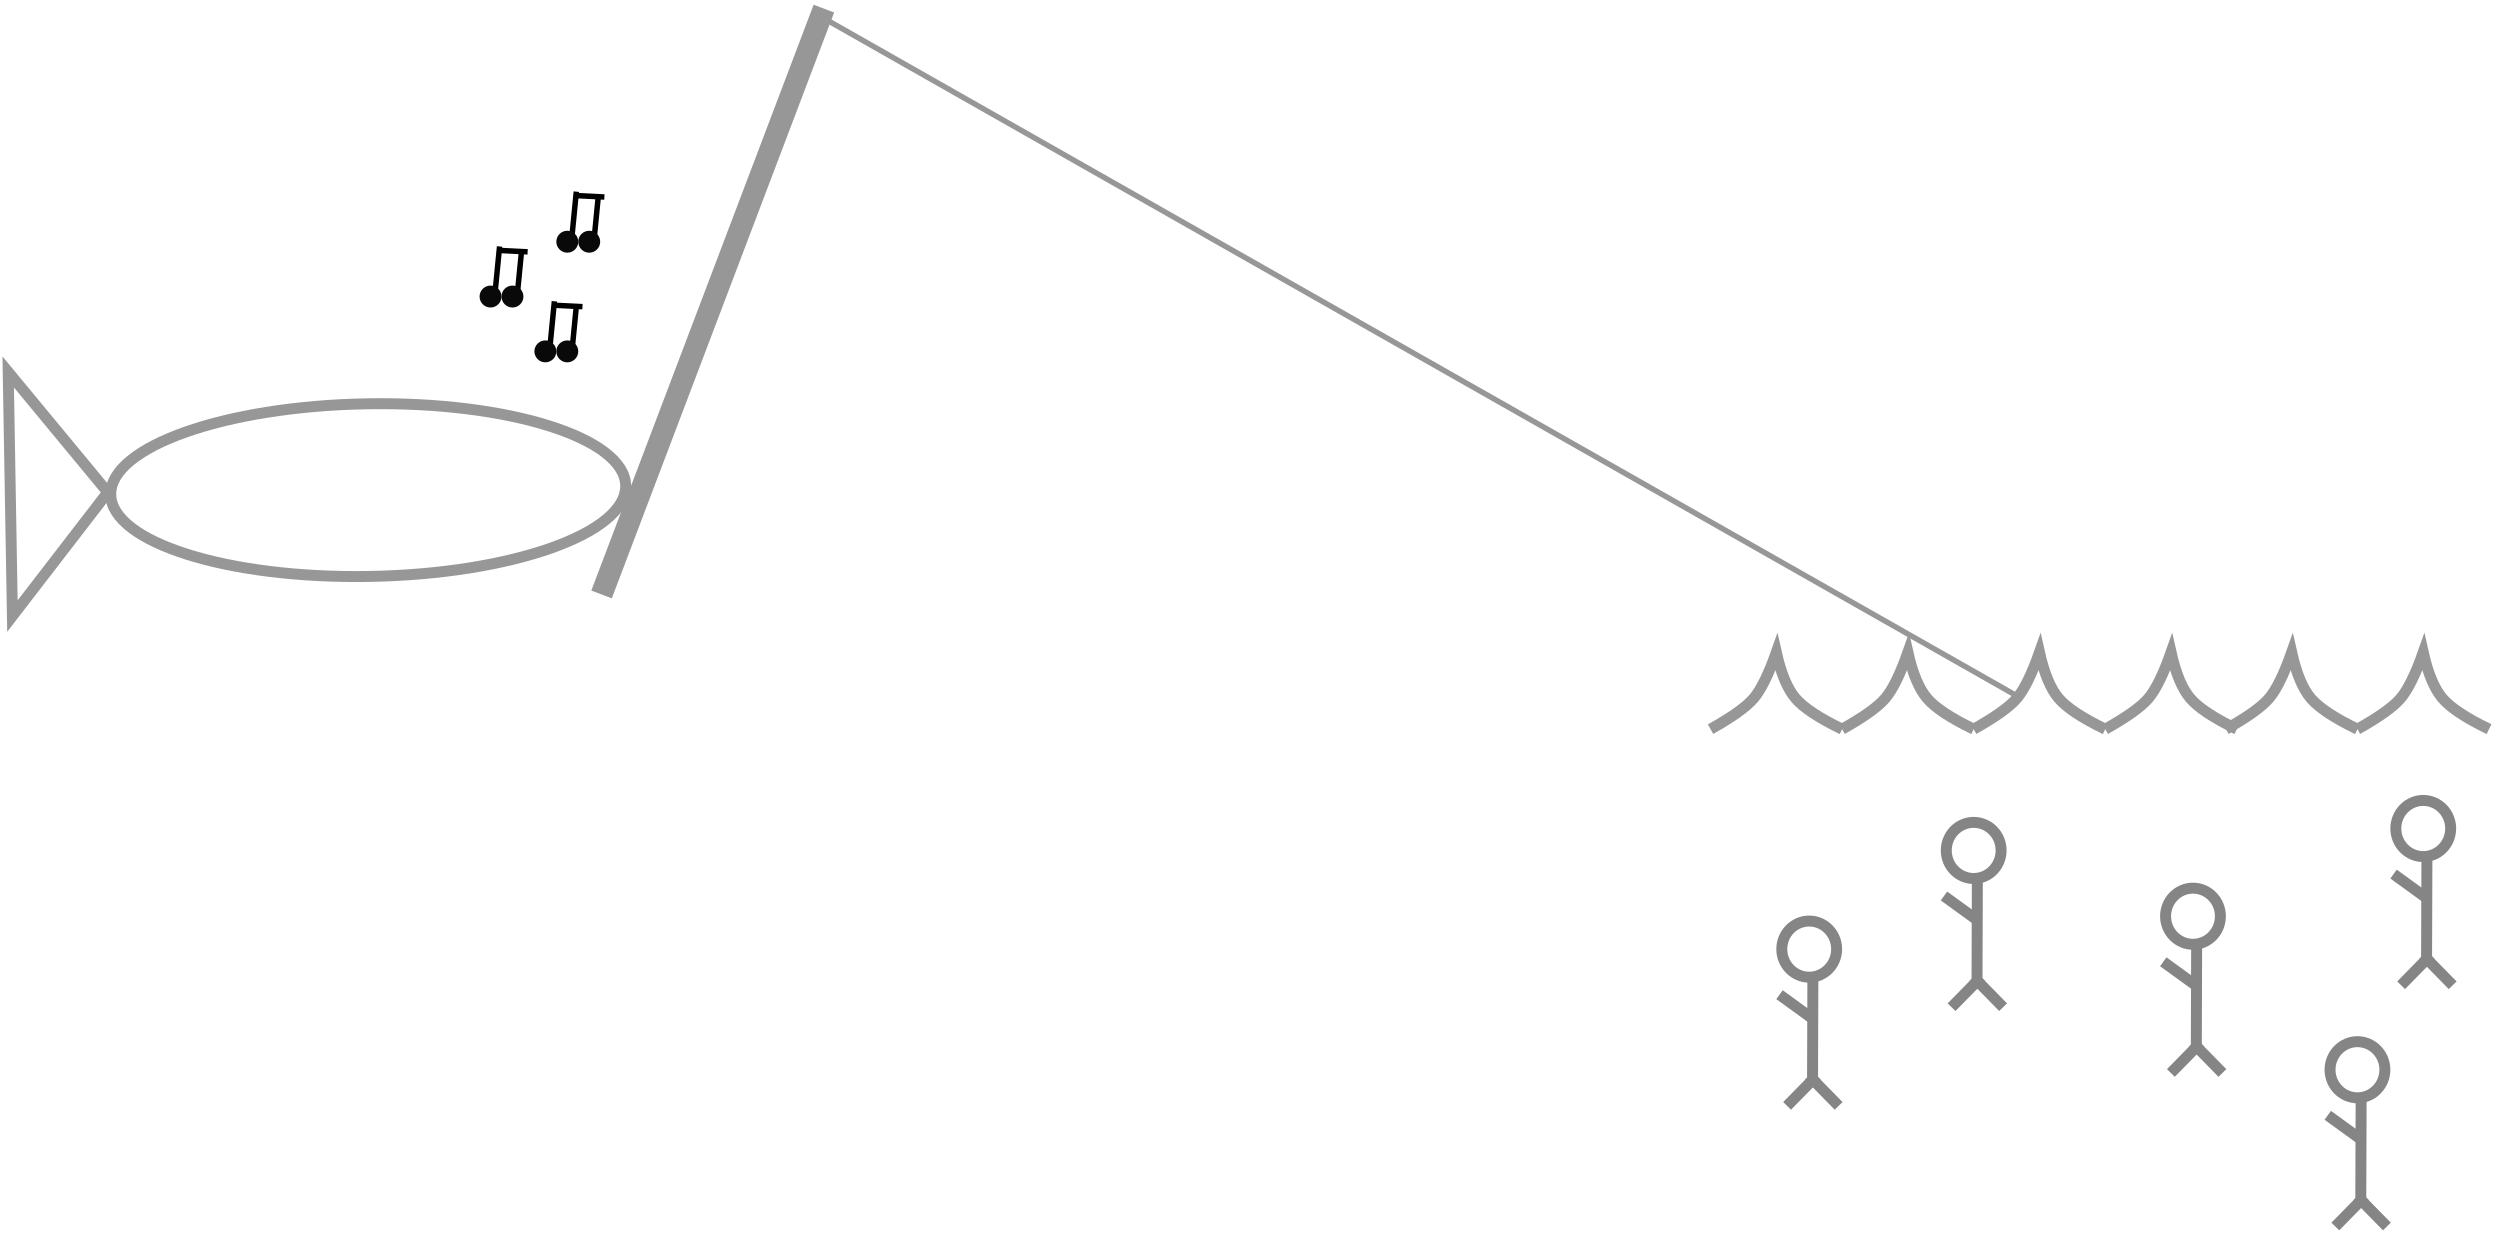
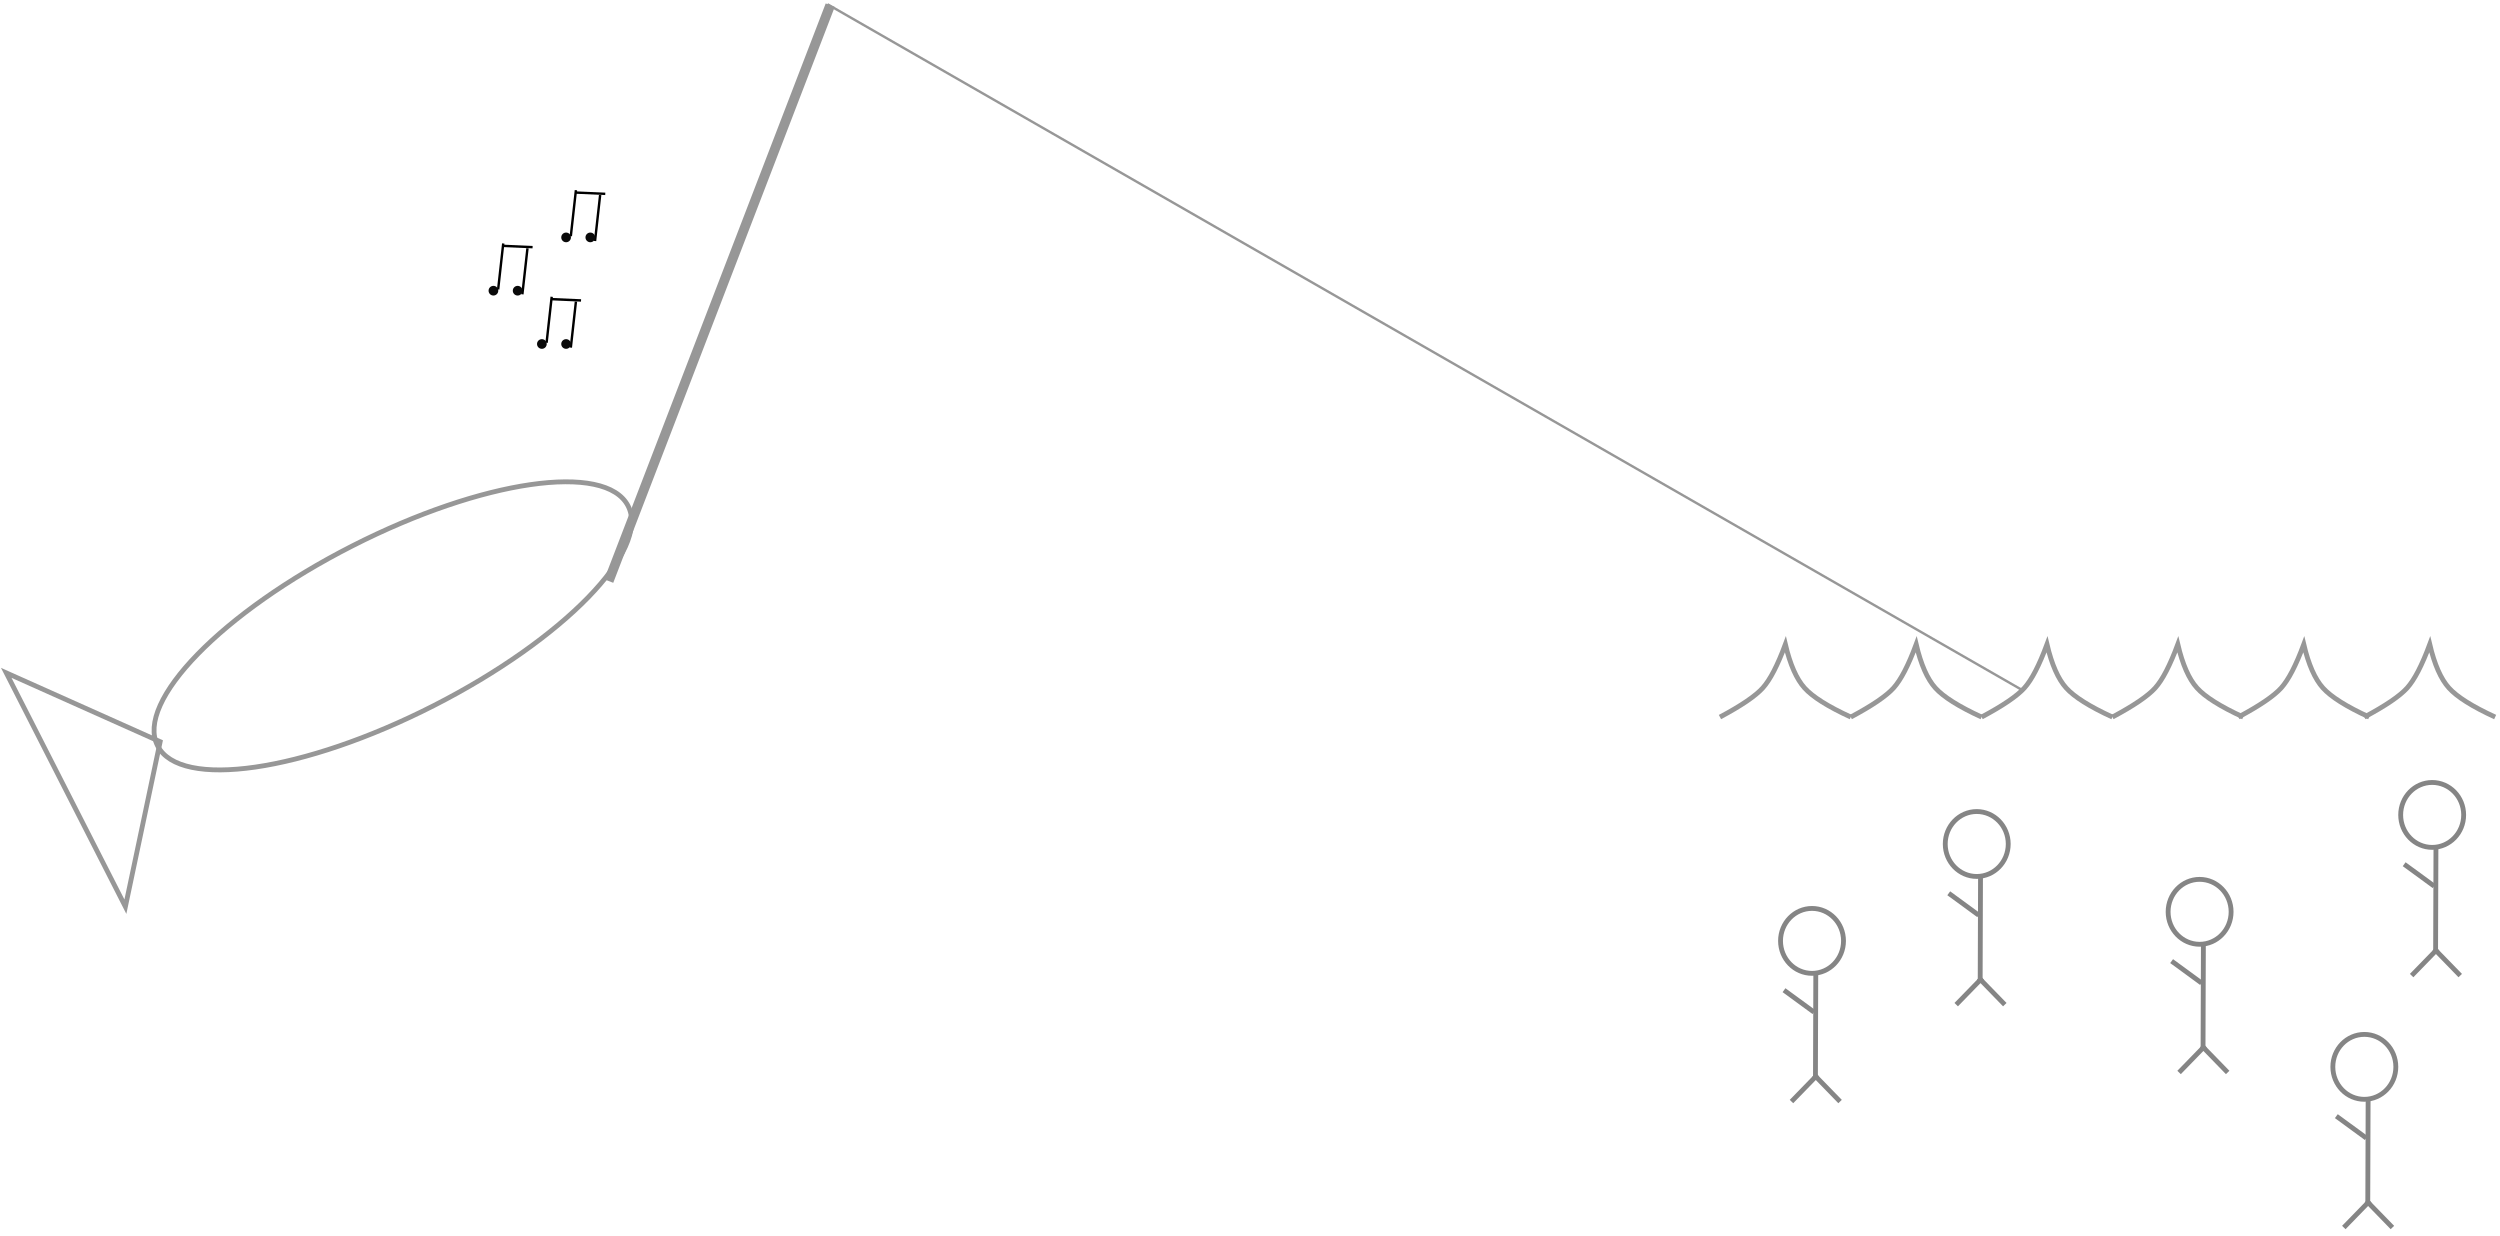
- <svg xmlns="http://www.w3.org/2000/svg" width="228px" height="113px" viewBox="0 0 228 113" version="1.1">
+ <svg xmlns="http://www.w3.org/2000/svg" width="516px" height="255px" viewBox="0 0 516 255" version="1.1">
  <g id="Page-1" stroke="none" stroke-width="1" fill="none" fill-rule="evenodd">
-     <g id="phone-404" transform="translate(-73, -412)">
-       <g id="fish-peopleing" transform="translate(73, 413)">
-         <g id="fishing-pole" transform="translate(55, 0)" stroke="#979797" stroke-linecap="square">
-           <line x1="0.217" y1="52.28" x2="19.783" y2="0.72" id="Line-8" stroke-width="2" />
-           <line x1="20.221" y1="0.718" x2="129" y2="62.5" id="Line-9" stroke-width="0.5" />
+     <g id="sketch" transform="translate(-37, -153)">
+       <g id="Group" transform="translate(37, 153.5)">
+         <g id="fishing-pole" transform="translate(125.5, 0)" stroke="#979797" stroke-linecap="square">
+           <line x1="0.5" y1="118.5" x2="45.5" y2="1.5" id="Line-8" stroke-width="2" />
+           <line x1="45.5" y1="0.5" x2="292" y2="142" id="Line-9" stroke-width="0.5" />
        </g>
-         <g id="water" transform="translate(156, 58)" stroke="#979797">
-           <path d="M0,7.5 C1.952,6.409 3.262,5.474 3.929,4.695 C4.597,3.916 5.287,2.518 6,0.5 C6.434,2.436 7.02,3.834 7.758,4.695 C8.496,5.555 9.91,6.49 12,7.5" id="Path" />
-           <path d="M12,7.5 C13.952,6.409 15.262,5.474 15.929,4.695 C16.597,3.916 17.287,2.518 18,0.5 C18.434,2.436 19.02,3.834 19.758,4.695 C20.496,5.555 21.91,6.49 24,7.5" id="Path-Copy" />
-           <path d="M24,7.5 C25.952,6.409 27.262,5.474 27.929,4.695 C28.597,3.916 29.287,2.518 30,0.5 C30.434,2.436 31.02,3.834 31.758,4.695 C32.496,5.555 33.91,6.49 36,7.5" id="Path-Copy-2" />
-           <path d="M36,7.5 C37.952,6.409 39.262,5.474 39.929,4.695 C40.597,3.916 41.287,2.518 42,0.5 C42.434,2.436 43.02,3.834 43.758,4.695 C44.496,5.555 45.91,6.49 48,7.5" id="Path-Copy-3" />
-           <path d="M47,7.5 C48.952,6.409 50.262,5.474 50.929,4.695 C51.597,3.916 52.287,2.518 53,0.5 C53.434,2.436 54.02,3.834 54.758,4.695 C55.496,5.555 56.91,6.49 59,7.5" id="Path-Copy-4" />
-           <path d="M59,7.5 C60.952,6.409 62.262,5.474 62.929,4.695 C63.597,3.916 64.287,2.518 65,0.5 C65.434,2.436 66.02,3.834 66.758,4.695 C67.496,5.555 68.91,6.49 71,7.5" id="Path-Copy-5" />
+         <g id="water" transform="translate(355, 132.5)" stroke="#979797">
+           <path d="M0,15 C4.393,12.661 7.34,10.658 8.841,8.989 C10.343,7.32 11.896,4.324 13.5,0 C14.477,4.149 15.796,7.145 17.456,8.989 C19.115,10.833 22.297,12.837 27,15" id="Path" />
+           <path d="M27,15 C31.393,12.661 34.34,10.658 35.841,8.989 C37.343,7.32 38.896,4.324 40.5,0 C41.477,4.149 42.796,7.145 44.456,8.989 C46.115,10.833 49.297,12.837 54,15" id="Path-Copy" />
+           <path d="M54,15 C58.393,12.661 61.34,10.658 62.841,8.989 C64.343,7.32 65.896,4.324 67.5,0 C68.477,4.149 69.796,7.145 71.456,8.989 C73.115,10.833 76.297,12.837 81,15" id="Path-Copy-2" />
+           <path d="M81,15 C85.393,12.661 88.34,10.658 89.841,8.989 C91.343,7.32 92.896,4.324 94.5,0 C95.477,4.149 96.796,7.145 98.456,8.989 C100.115,10.833 103.297,12.837 108,15" id="Path-Copy-3" />
+           <path d="M107,15 C111.393,12.661 114.34,10.658 115.841,8.989 C117.343,7.32 118.896,4.324 120.5,0 C121.477,4.149 122.796,7.145 124.456,8.989 C126.115,10.833 129.297,12.837 134,15" id="Path-Copy-4" />
+           <path d="M133,15 C137.393,12.661 140.34,10.658 141.841,8.989 C143.343,7.32 144.896,4.324 146.5,0 C147.477,4.149 148.796,7.145 150.456,8.989 C152.115,10.833 155.297,12.837 160,15" id="Path-Copy-5" />
        </g>
-         <g id="people" transform="translate(162, 71)" stroke="#858585">
-           <g id="person-wave" transform="translate(0, 11.5)">
-             <ellipse id="Oval" cx="3" cy="3.06" rx="2.5" ry="2.56" />
-             <line x1="3.333" y1="6.15" x2="3.304" y2="15.049" id="Line" stroke-linecap="square" />
-             <line x1="3.333" y1="14.96" x2="1.333" y2="17" id="Line-2" stroke-linecap="square" />
-             <line x1="3.333" y1="14.96" x2="5.333" y2="17" id="Line-2-Copy" stroke-linecap="square" />
-             <line x1="3" y1="9.18" x2="0.696" y2="7.509" id="Line-3" stroke-linecap="square" />
+         <g id="fish" transform="translate(71.5, 133) rotate(-27) translate(-71.5, -133) translate(6, 104.5)" stroke="#979797">
+           <ellipse id="Oval" cx="76" cy="29" rx="54.5" ry="18.5" />
+           <path d="M11.5,17.643 L-15.584,39.5 L38.584,39.5 L11.5,17.643 Z" id="Triangle" transform="translate(11.5, 28.5) rotate(90) translate(-11.5, -28.5) " />
+         </g>
+         <g id="music-notes" transform="translate(100, 38.5)">
+           <g id="music-note" transform="translate(10, 22)">
+             <line x1="3.842" y1="0.5" x2="2.842" y2="9.5" id="Line-10" stroke="#000000" stroke-width="0.5" stroke-linecap="square" />
+             <line x1="8.842" y1="1.5" x2="7.842" y2="10.5" id="Line-10-Copy" stroke="#000000" stroke-width="0.5" stroke-linecap="square" />
+             <ellipse id="Oval" fill="#090909" cx="1.842" cy="10" rx="1" ry="1" />
+             <ellipse id="Oval-Copy" fill="#090909" cx="6.842" cy="10" rx="1" ry="1" />
+             <line x1="3.977" y1="0.75" x2="9.677" y2="1" id="Line" stroke="#000000" stroke-width="0.5" stroke-linecap="square" />
          </g>
-           <g id="person-wave" transform="translate(15, 2.5)">
-             <ellipse id="Oval" cx="3" cy="3.06" rx="2.5" ry="2.56" />
-             <line x1="3.333" y1="6.15" x2="3.304" y2="15.049" id="Line" stroke-linecap="square" />
-             <line x1="3.333" y1="14.96" x2="1.333" y2="17" id="Line-2" stroke-linecap="square" />
-             <line x1="3.333" y1="14.96" x2="5.333" y2="17" id="Line-2-Copy" stroke-linecap="square" />
-             <line x1="3" y1="9.18" x2="0.696" y2="7.509" id="Line-3" stroke-linecap="square" />
+           <g id="music-note-copy" transform="translate(0, 11)">
+             <line x1="3.842" y1="0.5" x2="2.842" y2="9.5" id="Line-10" stroke="#000000" stroke-width="0.5" stroke-linecap="square" />
+             <line x1="8.842" y1="1.5" x2="7.842" y2="10.5" id="Line-10-Copy" stroke="#000000" stroke-width="0.5" stroke-linecap="square" />
+             <ellipse id="Oval" fill="#090909" cx="1.842" cy="10" rx="1" ry="1" />
+             <ellipse id="Oval-Copy" fill="#090909" cx="6.842" cy="10" rx="1" ry="1" />
+             <line x1="3.977" y1="0.75" x2="9.677" y2="1" id="Line" stroke="#000000" stroke-width="0.5" stroke-linecap="square" />
          </g>
-           <g id="person-wave" transform="translate(35, 8.5)">
-             <ellipse id="Oval" cx="3" cy="3.06" rx="2.5" ry="2.56" />
-             <line x1="3.333" y1="6.15" x2="3.304" y2="15.049" id="Line" stroke-linecap="square" />
-             <line x1="3.333" y1="14.96" x2="1.333" y2="17" id="Line-2" stroke-linecap="square" />
-             <line x1="3.333" y1="14.96" x2="5.333" y2="17" id="Line-2-Copy" stroke-linecap="square" />
-             <line x1="3" y1="9.18" x2="0.696" y2="7.509" id="Line-3" stroke-linecap="square" />
-           </g>
-           <g id="person-wave" transform="translate(50, 22.5)">
-             <ellipse id="Oval" cx="3" cy="3.06" rx="2.5" ry="2.56" />
-             <line x1="3.333" y1="6.15" x2="3.304" y2="15.049" id="Line" stroke-linecap="square" />
-             <line x1="3.333" y1="14.96" x2="1.333" y2="17" id="Line-2" stroke-linecap="square" />
-             <line x1="3.333" y1="14.96" x2="5.333" y2="17" id="Line-2-Copy" stroke-linecap="square" />
-             <line x1="3" y1="9.18" x2="0.696" y2="7.509" id="Line-3" stroke-linecap="square" />
-           </g>
-           <g id="person-wave" transform="translate(56, 0.5)">
-             <ellipse id="Oval" cx="3" cy="3.06" rx="2.5" ry="2.56" />
-             <line x1="3.333" y1="6.15" x2="3.304" y2="15.049" id="Line" stroke-linecap="square" />
-             <line x1="3.333" y1="14.96" x2="1.333" y2="17" id="Line-2" stroke-linecap="square" />
-             <line x1="3.333" y1="14.96" x2="5.333" y2="17" id="Line-2-Copy" stroke-linecap="square" />
-             <line x1="3" y1="9.18" x2="0.696" y2="7.509" id="Line-3" stroke-linecap="square" />
+           <g id="music-note-copy-2" transform="translate(15, 0)">
+             <line x1="3.842" y1="0.5" x2="2.842" y2="9.5" id="Line-10" stroke="#000000" stroke-width="0.5" stroke-linecap="square" />
+             <line x1="8.842" y1="1.5" x2="7.842" y2="10.5" id="Line-10-Copy" stroke="#000000" stroke-width="0.5" stroke-linecap="square" />
+             <ellipse id="Oval" fill="#090909" cx="1.842" cy="10" rx="1" ry="1" />
+             <ellipse id="Oval-Copy" fill="#090909" cx="6.842" cy="10" rx="1" ry="1" />
+             <line x1="3.977" y1="0.75" x2="9.677" y2="1" id="Line" stroke="#000000" stroke-width="0.5" stroke-linecap="square" />
          </g>
        </g>
-         <g id="fish" transform="translate(0, 31)" stroke="#979797">
-           <ellipse id="Oval" transform="translate(33.58205, 12.69887) rotate(-1) translate(-33.58205, -12.69887) " cx="33.582" cy="12.699" rx="23.485" ry="7.873" />
-           <path d="M5.452,8.599 L-5.679,17.487 L16.585,17.492 L5.452,8.599 Z" id="Triangle" transform="translate(5.45359, 12.97557) rotate(89) translate(-5.45359, -12.97557) " />
-         </g>
-         <g id="music-notes" transform="translate(44, 17)">
-           <g id="music-note" transform="translate(5, 9.5)">
-             <line x1="1.537" y1="0.227" x2="1.137" y2="4.318" id="Line-10" stroke="#000000" stroke-width="0.5" stroke-linecap="square" />
-             <line x1="3.537" y1="0.682" x2="3.137" y2="4.773" id="Line-10-Copy" stroke="#000000" stroke-width="0.5" stroke-linecap="square" />
-             <ellipse id="Oval" fill="#090909" cx="0.737" cy="4.545" rx="1" ry="1" />
-             <ellipse id="Oval-Copy" fill="#090909" cx="2.737" cy="4.545" rx="1" ry="1" />
-             <line x1="1.591" y1="0.341" x2="3.871" y2="0.455" id="Line" stroke="#000000" stroke-width="0.5" stroke-linecap="square" />
+         <g id="people" transform="translate(367, 160.5)" stroke="#858585">
+           <g id="person-wave" transform="translate(0, 26)">
+             <ellipse id="Oval" cx="7" cy="7.2" rx="6.5" ry="6.7" />
+             <line x1="7.778" y1="14.471" x2="7.709" y2="35.41" id="Line" stroke-linecap="square" />
+             <line x1="7.778" y1="35.2" x2="3.111" y2="40" id="Line-2" stroke-linecap="square" />
+             <line x1="7.778" y1="35.2" x2="12.444" y2="40" id="Line-2-Copy" stroke-linecap="square" />
+             <line x1="7" y1="21.6" x2="1.625" y2="17.669" id="Line-3" stroke-linecap="square" />
          </g>
-           <g id="music-note-copy" transform="translate(0, 4.5)">
-             <line x1="1.537" y1="0.227" x2="1.137" y2="4.318" id="Line-10" stroke="#000000" stroke-width="0.5" stroke-linecap="square" />
-             <line x1="3.537" y1="0.682" x2="3.137" y2="4.773" id="Line-10-Copy" stroke="#000000" stroke-width="0.5" stroke-linecap="square" />
-             <ellipse id="Oval" fill="#090909" cx="0.737" cy="4.545" rx="1" ry="1" />
-             <ellipse id="Oval-Copy" fill="#090909" cx="2.737" cy="4.545" rx="1" ry="1" />
-             <line x1="1.591" y1="0.341" x2="3.871" y2="0.455" id="Line" stroke="#000000" stroke-width="0.5" stroke-linecap="square" />
+           <g id="person-wave" transform="translate(34, 6)">
+             <ellipse id="Oval" cx="7" cy="7.2" rx="6.5" ry="6.7" />
+             <line x1="7.778" y1="14.471" x2="7.709" y2="35.41" id="Line" stroke-linecap="square" />
+             <line x1="7.778" y1="35.2" x2="3.111" y2="40" id="Line-2" stroke-linecap="square" />
+             <line x1="7.778" y1="35.2" x2="12.444" y2="40" id="Line-2-Copy" stroke-linecap="square" />
+             <line x1="7" y1="21.6" x2="1.625" y2="17.669" id="Line-3" stroke-linecap="square" />
          </g>
-           <g id="music-note-copy-2" transform="translate(7, -0.5)">
-             <line x1="1.537" y1="0.227" x2="1.137" y2="4.318" id="Line-10" stroke="#000000" stroke-width="0.5" stroke-linecap="square" />
-             <line x1="3.537" y1="0.682" x2="3.137" y2="4.773" id="Line-10-Copy" stroke="#000000" stroke-width="0.5" stroke-linecap="square" />
-             <ellipse id="Oval" fill="#090909" cx="0.737" cy="4.545" rx="1" ry="1" />
-             <ellipse id="Oval-Copy" fill="#090909" cx="2.737" cy="4.545" rx="1" ry="1" />
-             <line x1="1.591" y1="0.341" x2="3.871" y2="0.455" id="Line" stroke="#000000" stroke-width="0.5" stroke-linecap="square" />
+           <g id="person-wave" transform="translate(80, 20)">
+             <ellipse id="Oval" cx="7" cy="7.2" rx="6.5" ry="6.7" />
+             <line x1="7.778" y1="14.471" x2="7.709" y2="35.41" id="Line" stroke-linecap="square" />
+             <line x1="7.778" y1="35.2" x2="3.111" y2="40" id="Line-2" stroke-linecap="square" />
+             <line x1="7.778" y1="35.2" x2="12.444" y2="40" id="Line-2-Copy" stroke-linecap="square" />
+             <line x1="7" y1="21.6" x2="1.625" y2="17.669" id="Line-3" stroke-linecap="square" />
+           </g>
+           <g id="person-wave" transform="translate(114, 52)">
+             <ellipse id="Oval" cx="7" cy="7.2" rx="6.5" ry="6.7" />
+             <line x1="7.778" y1="14.471" x2="7.709" y2="35.41" id="Line" stroke-linecap="square" />
+             <line x1="7.778" y1="35.2" x2="3.111" y2="40" id="Line-2" stroke-linecap="square" />
+             <line x1="7.778" y1="35.2" x2="12.444" y2="40" id="Line-2-Copy" stroke-linecap="square" />
+             <line x1="7" y1="21.6" x2="1.625" y2="17.669" id="Line-3" stroke-linecap="square" />
+           </g>
+           <g id="person-wave" transform="translate(128, 0)">
+             <ellipse id="Oval" cx="7" cy="7.2" rx="6.5" ry="6.7" />
+             <line x1="7.778" y1="14.471" x2="7.709" y2="35.41" id="Line" stroke-linecap="square" />
+             <line x1="7.778" y1="35.2" x2="3.111" y2="40" id="Line-2" stroke-linecap="square" />
+             <line x1="7.778" y1="35.2" x2="12.444" y2="40" id="Line-2-Copy" stroke-linecap="square" />
+             <line x1="7" y1="21.6" x2="1.625" y2="17.669" id="Line-3" stroke-linecap="square" />
          </g>
        </g>
      </g>
    </g>
  </g>
</svg>
